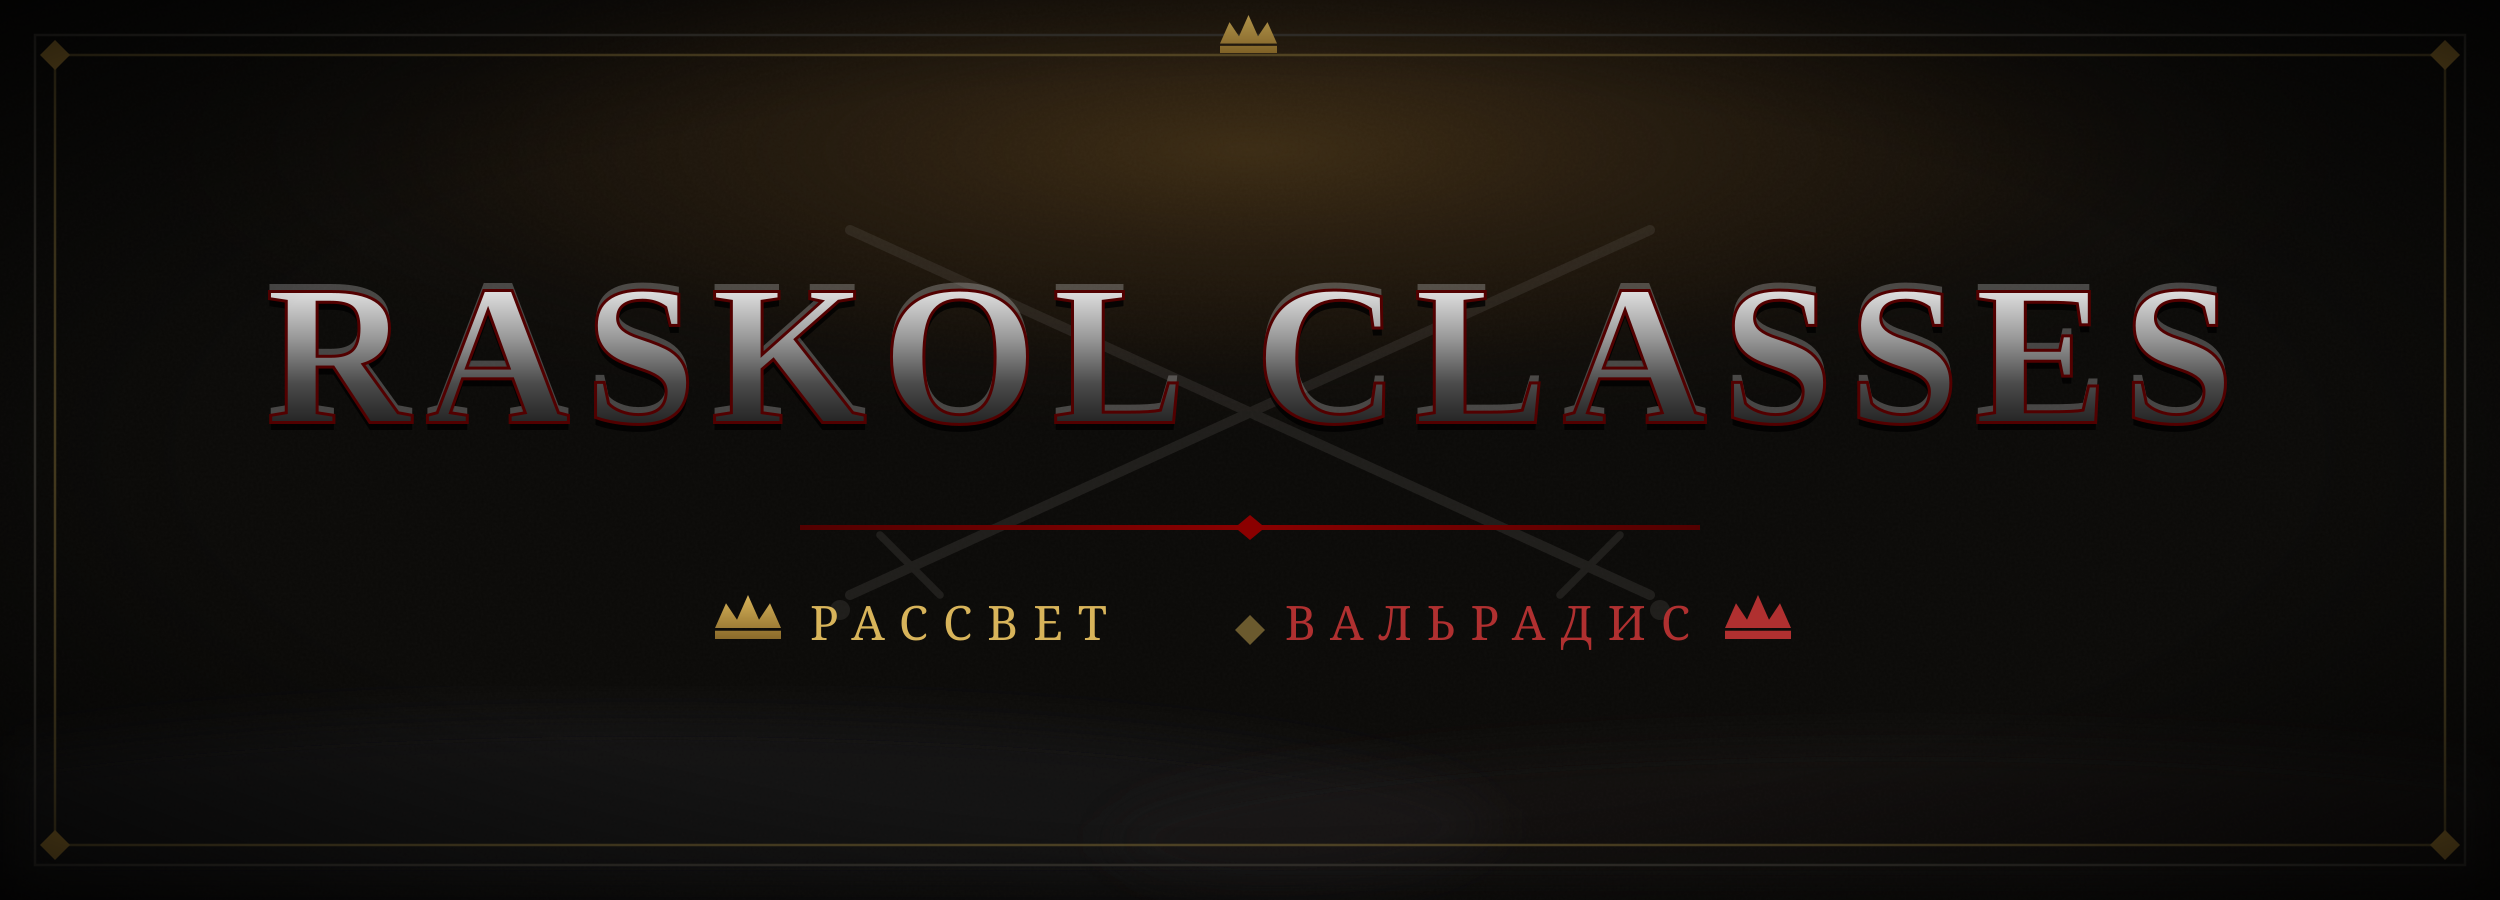
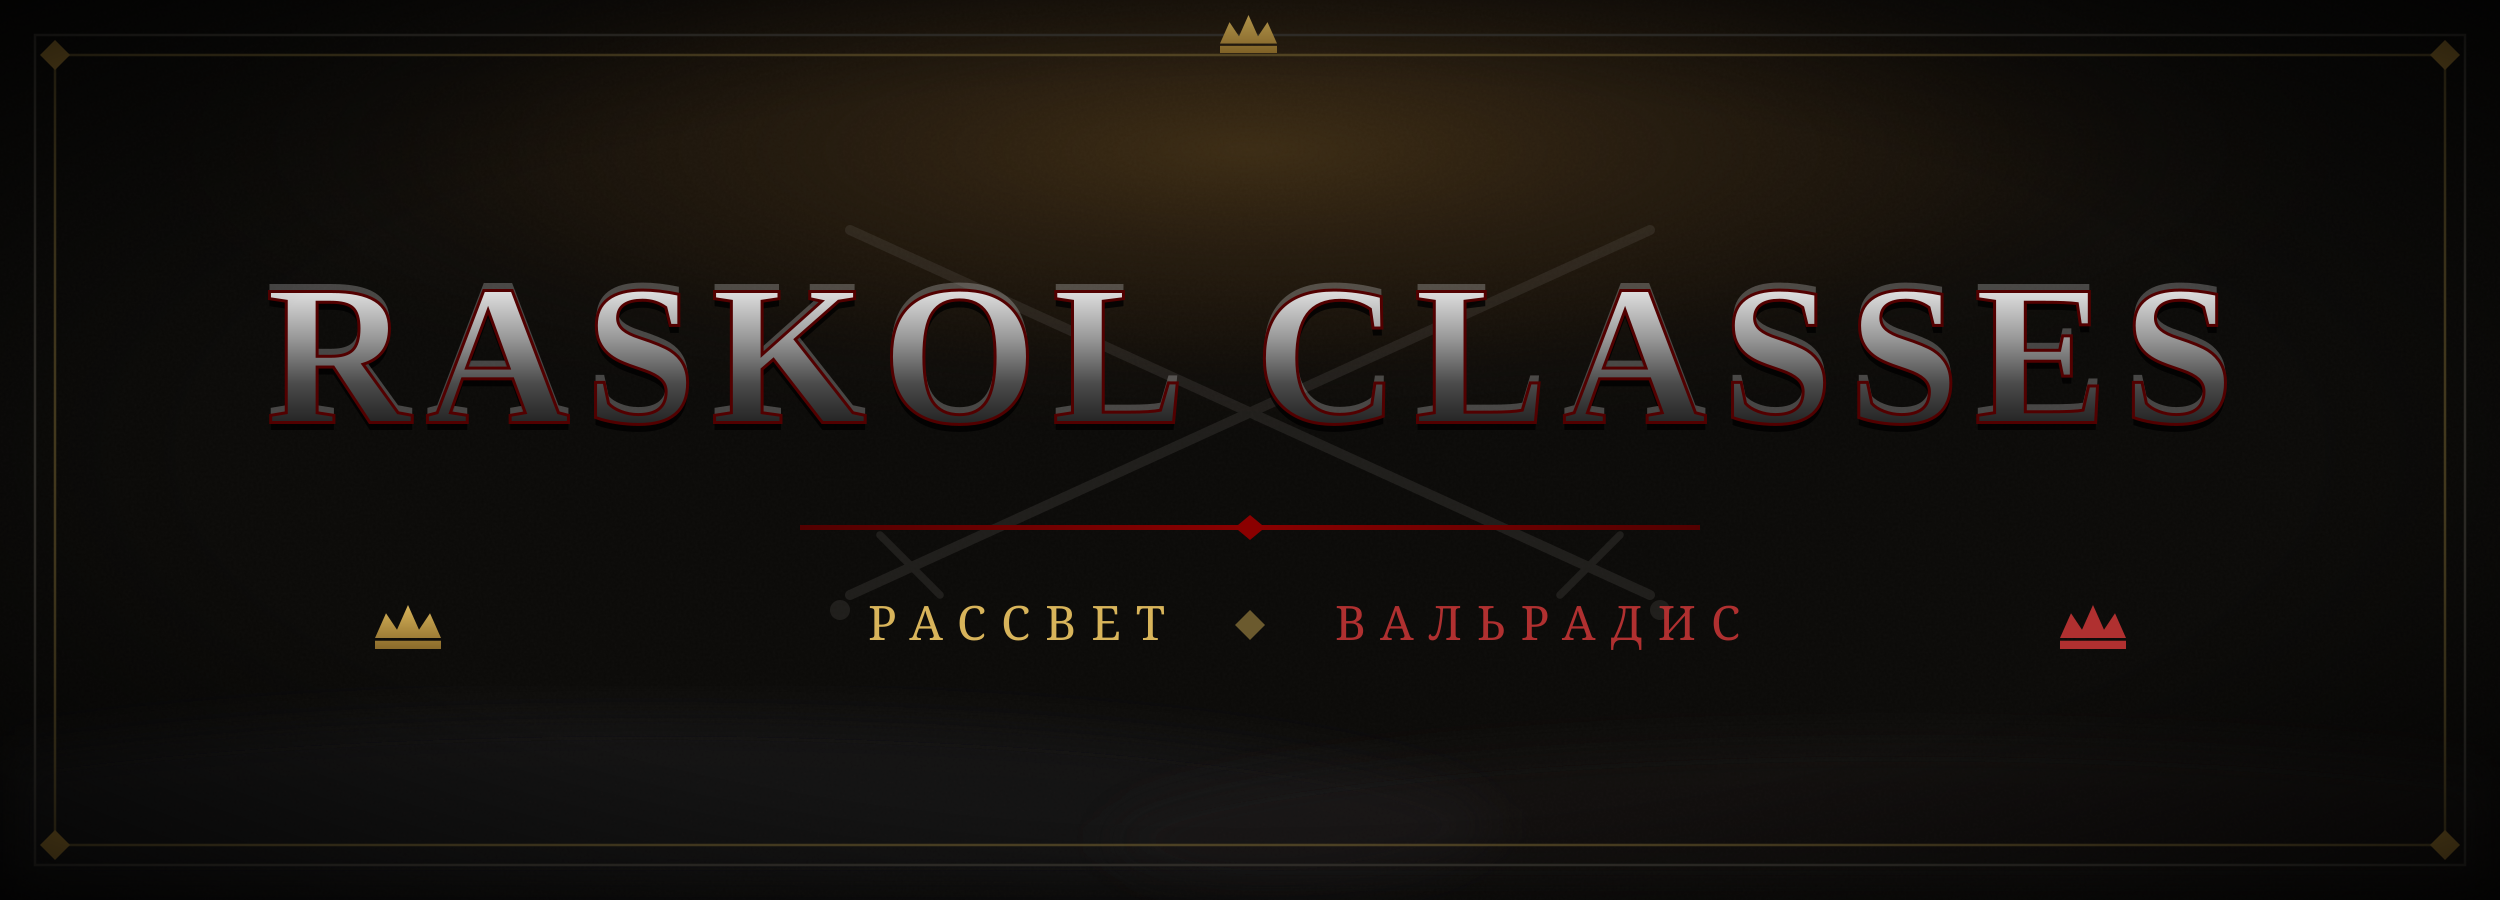
<svg xmlns="http://www.w3.org/2000/svg" width="1000" height="360" viewBox="0 0 1000 360">
  <defs>
    <linearGradient id="iron" x1="0" y1="0" x2="0" y2="1">
      <stop offset="0" stop-color="#e0e0e0" />
      <stop offset="0.35" stop-color="#9a9a9a" />
      <stop offset="0.7" stop-color="#4a4a4a" />
      <stop offset="1" stop-color="#232323" />
    </linearGradient>
    <linearGradient id="gold" x1="0" y1="0" x2="0" y2="1">
      <stop offset="0" stop-color="#d8b45a" />
      <stop offset="1" stop-color="#8a6a2a" />
    </linearGradient>
    <linearGradient id="bloodline" x1="0" y1="0" x2="1" y2="0">
      <stop offset="0" stop-color="#520000" />
      <stop offset="0.5" stop-color="#8b0000" />
      <stop offset="1" stop-color="#520000" />
    </linearGradient>
    <radialGradient id="candle" cx="0.5" cy="0.5" r="0.5">
      <stop offset="0" stop-color="#ffb347" stop-opacity="0.20" />
      <stop offset="0.6" stop-color="#c47a2a" stop-opacity="0.07" />
      <stop offset="1" stop-color="#000000" stop-opacity="0" />
    </radialGradient>
    <radialGradient id="vig" cx="0.5" cy="0.5" r="0.75">
      <stop offset="0.55" stop-color="#000000" stop-opacity="0" />
      <stop offset="1" stop-color="#000000" stop-opacity="0.9" />
    </radialGradient>
    <filter id="grain">
      <feTurbulence type="fractalNoise" baseFrequency="0.9" numOctaves="2" seed="7" stitchTiles="stitch" />
      <feColorMatrix type="saturate" values="0" />
      <feComponentTransfer>
        <feFuncA type="linear" slope="0.5" intercept="0" />
      </feComponentTransfer>
    </filter>
    <filter id="mist">
      <feGaussianBlur stdDeviation="10" />
    </filter>
  </defs>
  <rect width="1000" height="360" fill="#0b0a08" />
  <rect width="1000" height="360" filter="url(#grain)" opacity="0.05" />
  <ellipse cx="500" cy="60" rx="460" ry="120" fill="url(#candle)">
    <animate attributeName="opacity" values="0.85;0.55;0.9;0.4;0.8;0.65;0.85" dur="5s" repeatCount="indefinite" />
  </ellipse>
  <ellipse cx="260" cy="330" rx="340" ry="46" fill="#232326" opacity="0.35" filter="url(#mist)">
    <animateTransform attributeName="transform" type="translate" values="0 0;50 0;0 0" dur="34s" repeatCount="indefinite" />
  </ellipse>
  <ellipse cx="760" cy="336" rx="320" ry="42" fill="#241d1a" opacity="0.30" filter="url(#mist)">
    <animateTransform attributeName="transform" type="translate" values="0 0;-60 0;0 0" dur="41s" repeatCount="indefinite" />
  </ellipse>
  <rect x="14" y="14" width="972" height="332" fill="none" stroke="#35322d" stroke-width="1" />
  <rect x="22" y="22" width="956" height="316" fill="none" stroke="#6b5a2e" stroke-width="1" opacity="0.7" />
  <polygon points="22,16 28,22 22,28 16,22" fill="#8a6a2a" />
  <polygon points="978,16 984,22 978,28 972,22" fill="#8a6a2a" />
  <polygon points="22,332 28,338 22,344 16,338" fill="#8a6a2a" />
  <polygon points="978,332 984,338 978,344 972,338" fill="#8a6a2a" />
  <g transform="translate(488,6) scale(0.95)" fill="url(#gold)">
    <path d="M0,12 L4,3 L8,9 L12,0 L16,9 L20,3 L24,12 Z M0,13 h24 v3 h-24 z" />
  </g>
  <g stroke="#6e6a66" opacity="0.20" stroke-linecap="round">
    <line x1="340" y1="238" x2="660" y2="92" stroke-width="4" />
    <line x1="660" y1="238" x2="340" y2="92" stroke-width="4" />
    <line x1="352" y1="214" x2="376" y2="238" stroke-width="3" />
    <line x1="648" y1="214" x2="624" y2="238" stroke-width="3" />
    <circle cx="336" cy="244" r="4" fill="#6e6a66" stroke="none" />
    <circle cx="664" cy="244" r="4" fill="#6e6a66" stroke="none" />
  </g>
  <g font-family="Georgia, 'Times New Roman', serif" font-size="80" letter-spacing="6" text-anchor="middle" font-weight="bold">
    <text x="500" y="172" fill="#000000" opacity="0.8" textLength="820" lengthAdjust="spacingAndGlyphs">RASKOL CLASSES</text>
    <text x="500" y="166" fill="#cfcfcf" opacity="0.30" textLength="820" lengthAdjust="spacingAndGlyphs">RASKOL CLASSES</text>
    <text x="500" y="169" fill="url(#iron)" stroke="#520000" stroke-width="1.2" textLength="820" lengthAdjust="spacingAndGlyphs">RASKOL CLASSES</text>
  </g>
  <rect x="320" y="210" width="360" height="2" fill="url(#bloodline)" />
  <polygon points="500,206 506,211 500,216 494,211" fill="#8b0000" />
-   <g transform="translate(286,238) scale(1.1)" fill="url(#gold)">
+   <g transform="translate(150,242) scale(1.1)" fill="url(#gold)">
    <path d="M0,12 L4,3 L8,9 L12,0 L16,9 L20,3 L24,12 Z M0,13 h24 v3 h-24 z" />
  </g>
-   <text x="324" y="256" font-family="Georgia, serif" font-size="19" letter-spacing="6" fill="#d8b45a">РАССВЕТ</text>
-   <polygon points="500,246 506,252 500,258 494,252" fill="#6b5a2e" />
-   <text x="676" y="256" text-anchor="end" font-family="Georgia, serif" font-size="19" letter-spacing="6" fill="#b03030">ВАЛЬРАДИС</text>
-   <g transform="translate(690,238) scale(1.1)" fill="#b03030">
+   <text x="466" y="256" text-anchor="end" font-family="Georgia, serif" font-size="19" letter-spacing="6" fill="#d8b45a">РАССВЕТ</text>
+   <polygon points="500,244 506,250 500,256 494,250" fill="#6b5a2e" />
+   <text x="534" y="256" text-anchor="start" font-family="Georgia, serif" font-size="19" letter-spacing="6" fill="#b03030">ВАЛЬРАДИС</text>
+   <g transform="translate(824,242) scale(1.1)" fill="#b03030">
    <path d="M0,12 L4,3 L8,9 L12,0 L16,9 L20,3 L24,12 Z M0,13 h24 v3 h-24 z" />
  </g>
  <circle cx="180" cy="340" r="1.6" fill="#ff9a3c" opacity="0">
    <animateTransform attributeName="transform" type="translate" values="0 0;14 -250" dur="7s" begin="0s" repeatCount="indefinite" />
    <animate attributeName="opacity" values="0;0.85;0.5;0" keyTimes="0;0.15;0.6;1" dur="7s" begin="0s" repeatCount="indefinite" />
  </circle>
  <circle cx="320" cy="340" r="1.2" fill="#ff6b35" opacity="0">
    <animateTransform attributeName="transform" type="translate" values="0 0;-10 -270" dur="9s" begin="2s" repeatCount="indefinite" />
    <animate attributeName="opacity" values="0;0.8;0.4;0" keyTimes="0;0.15;0.6;1" dur="9s" begin="2s" repeatCount="indefinite" />
  </circle>
  <circle cx="500" cy="340" r="2" fill="#d8b45a" opacity="0">
    <animateTransform attributeName="transform" type="translate" values="0 0;6 -240" dur="6.5s" begin="4s" repeatCount="indefinite" />
    <animate attributeName="opacity" values="0;0.9;0.5;0" keyTimes="0;0.15;0.6;1" dur="6.5s" begin="4s" repeatCount="indefinite" />
  </circle>
  <circle cx="660" cy="340" r="1.4" fill="#ff9a3c" opacity="0">
    <animateTransform attributeName="transform" type="translate" values="0 0;12 -260" dur="8.5s" begin="1.2s" repeatCount="indefinite" />
    <animate attributeName="opacity" values="0;0.8;0.45;0" keyTimes="0;0.15;0.6;1" dur="8.5s" begin="1.2s" repeatCount="indefinite" />
  </circle>
  <circle cx="810" cy="340" r="1.8" fill="#ff6b35" opacity="0">
    <animateTransform attributeName="transform" type="translate" values="0 0;-8 -250" dur="7.5s" begin="3.1s" repeatCount="indefinite" />
    <animate attributeName="opacity" values="0;0.85;0.5;0" keyTimes="0;0.15;0.6;1" dur="7.5s" begin="3.1s" repeatCount="indefinite" />
  </circle>
  <circle cx="420" cy="340" r="1.1" fill="#d8b45a" opacity="0">
    <animateTransform attributeName="transform" type="translate" values="0 0;10 -280" dur="10s" begin="5.5s" repeatCount="indefinite" />
    <animate attributeName="opacity" values="0;0.7;0.4;0" keyTimes="0;0.15;0.6;1" dur="10s" begin="5.5s" repeatCount="indefinite" />
  </circle>
  <circle cx="740" cy="340" r="1.3" fill="#ff9a3c" opacity="0">
    <animateTransform attributeName="transform" type="translate" values="0 0;-12 -270" dur="9.5s" begin="6.8s" repeatCount="indefinite" />
    <animate attributeName="opacity" values="0;0.8;0.4;0" keyTimes="0;0.15;0.6;1" dur="9.5s" begin="6.8s" repeatCount="indefinite" />
  </circle>
  <rect width="1000" height="360" fill="url(#vig)" />
</svg>
